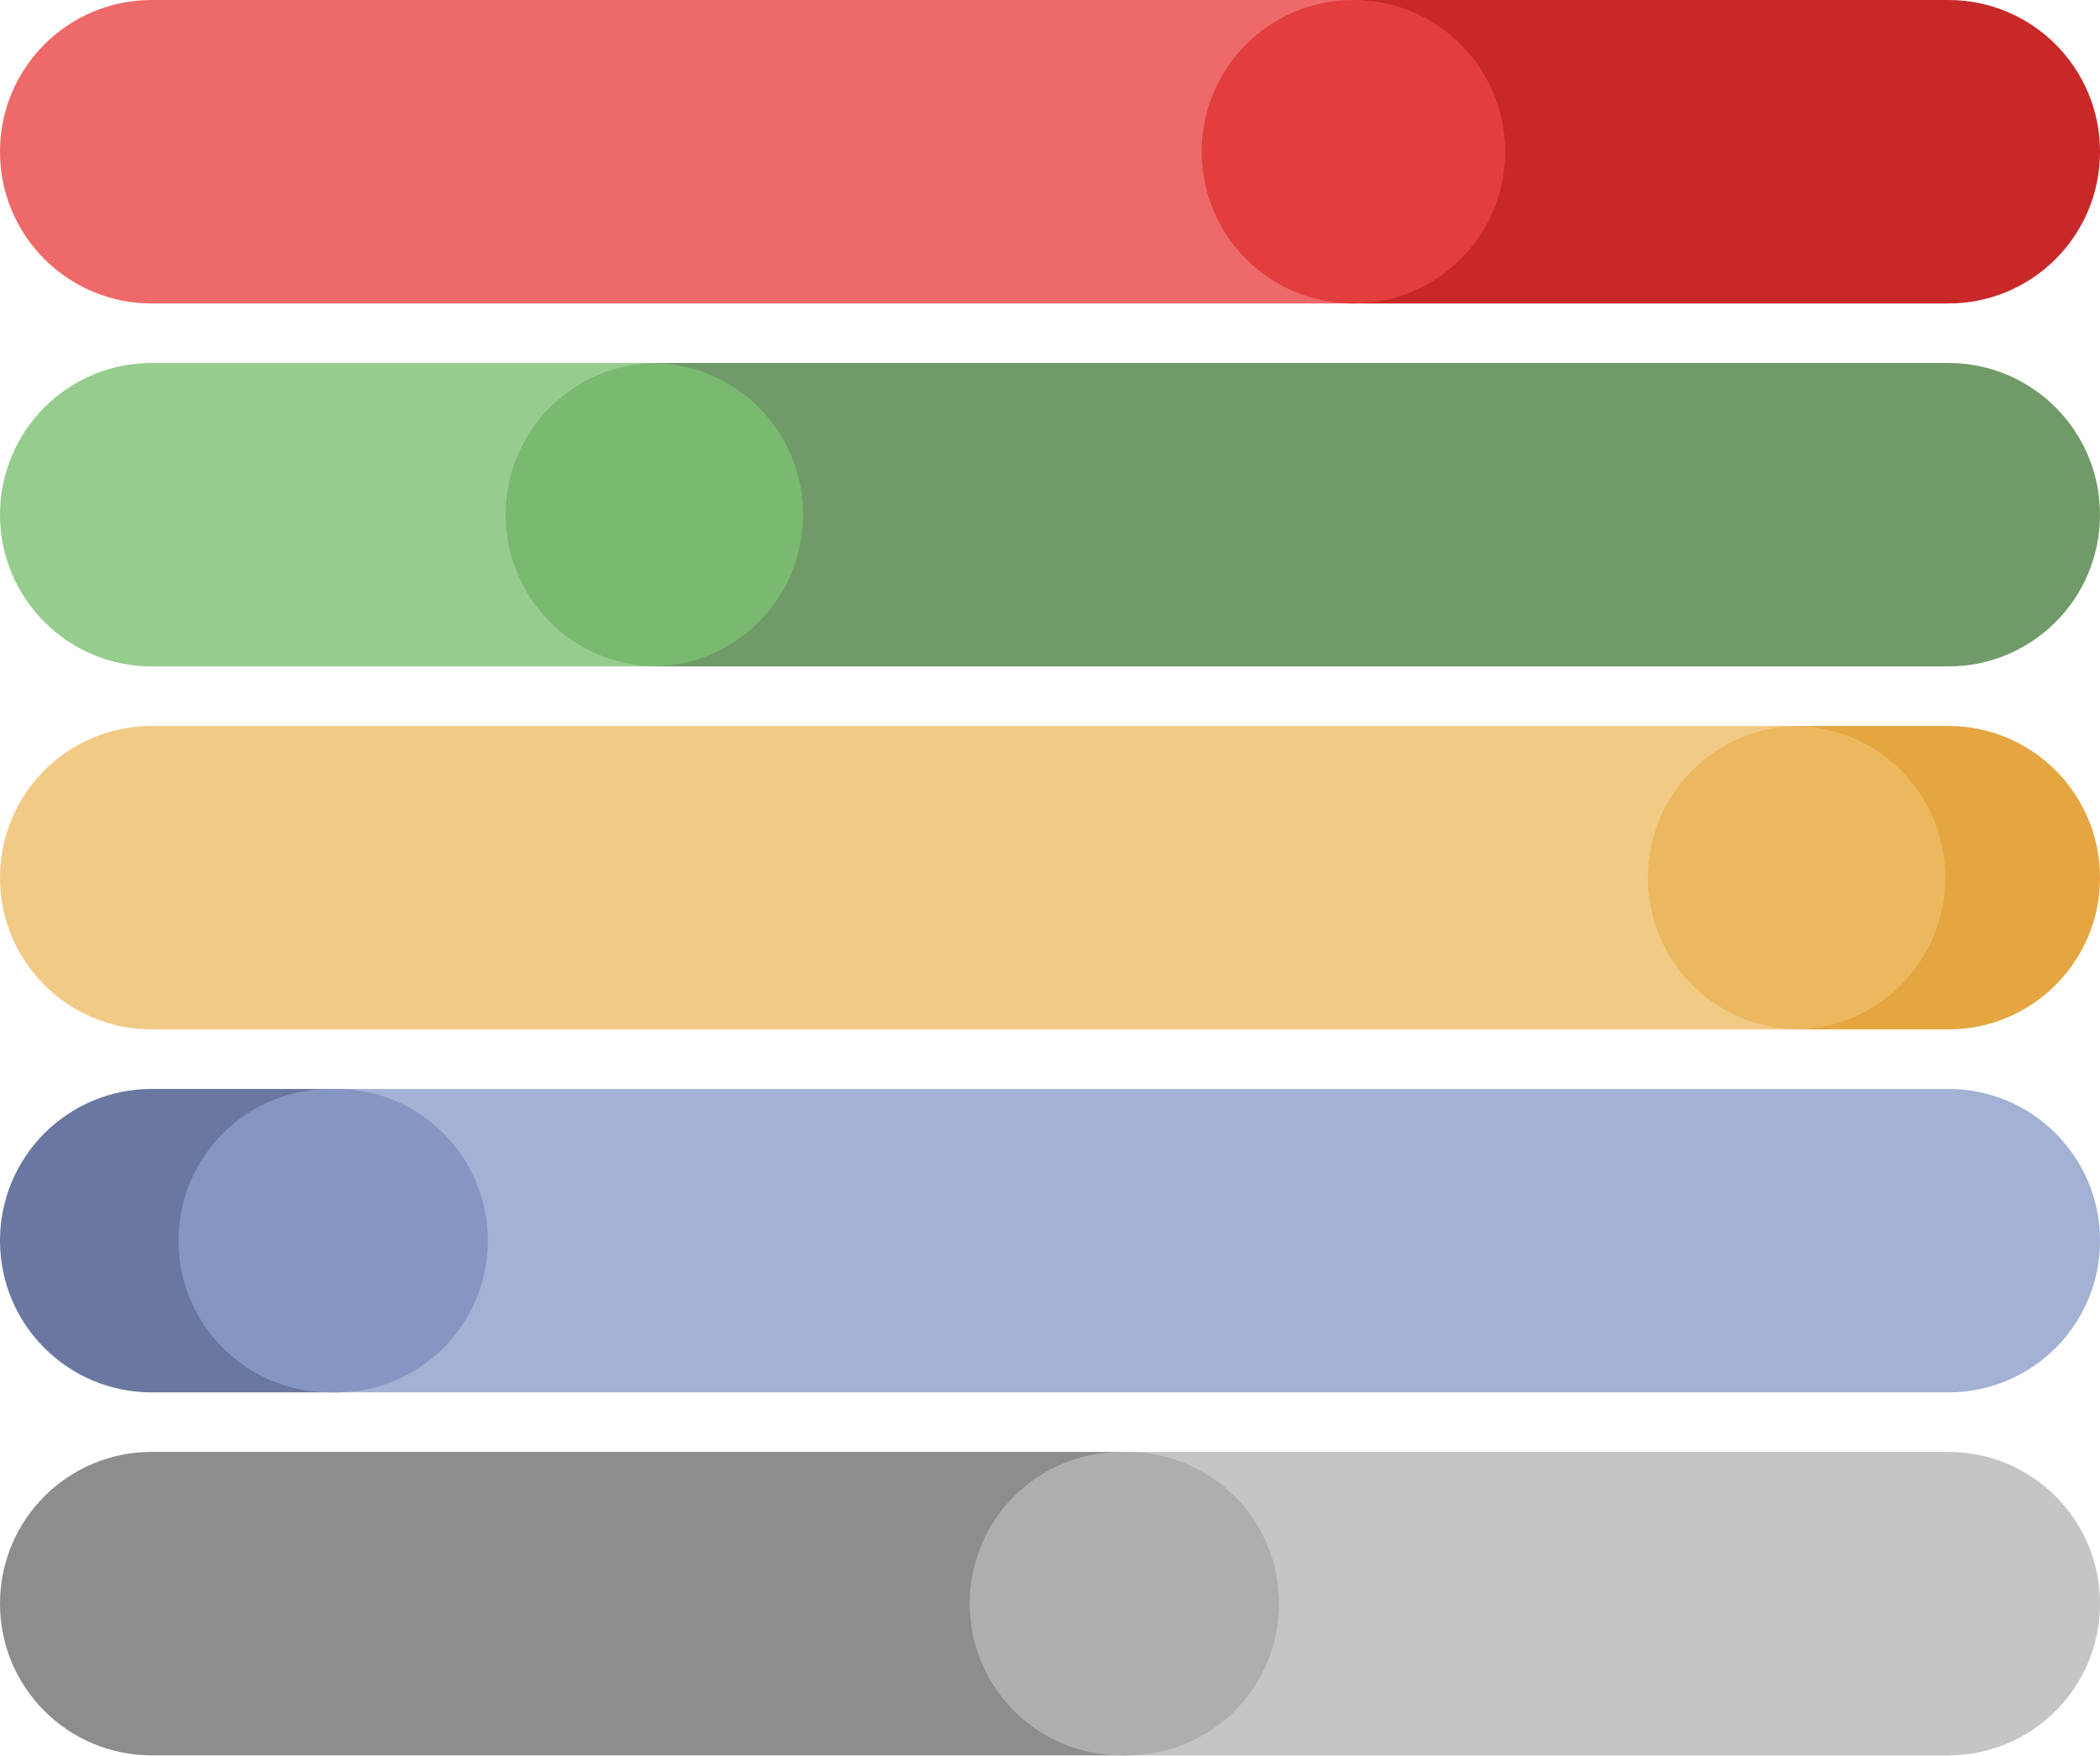
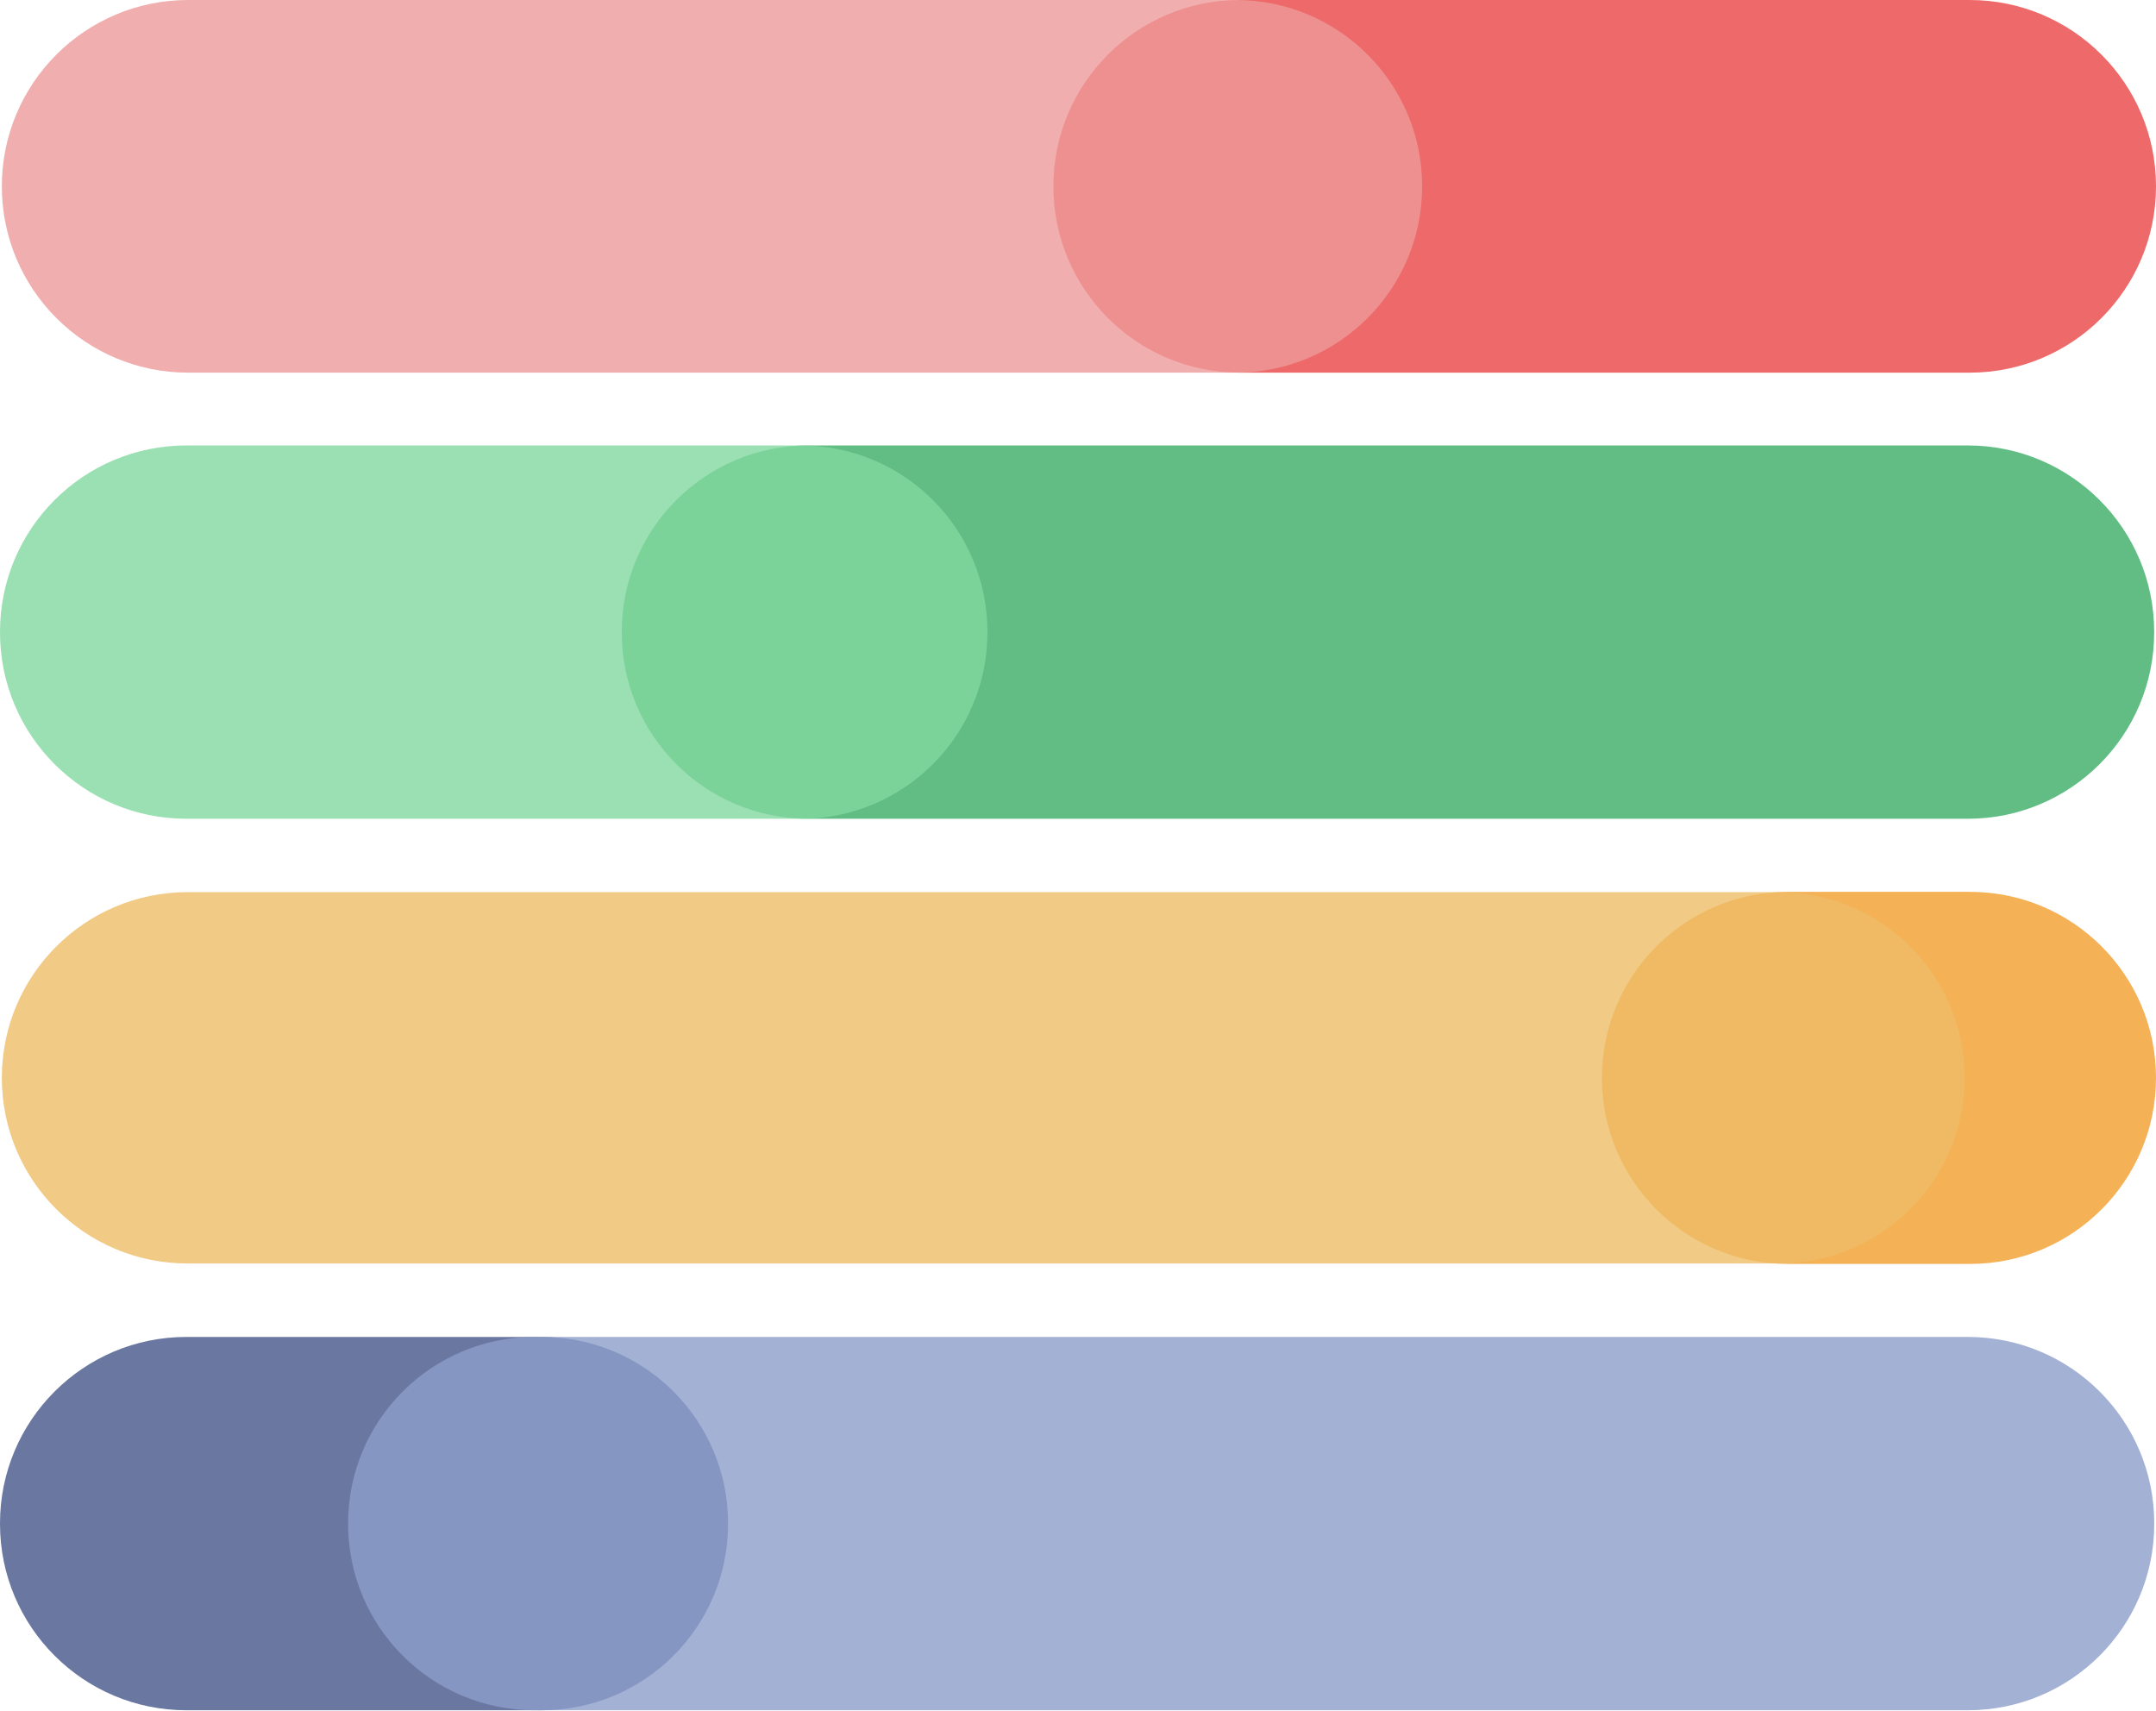
- <svg xmlns="http://www.w3.org/2000/svg" version="1.1" id="Layer_1" x="0px" y="0px" viewBox="0 0 353 295" style="enable-background:new 0 0 353 295;" xml:space="preserve">
-   <style type="text/css">
- 	.st0{fill:#709B68;}
- 	.st1{opacity:0.8;fill:#7CC172;}
- 	.st2{fill:#C92828;}
- 	.st3{opacity:0.8;fill:#EA4444;}
- 	.st4{fill:#E5A641;}
- 	.st5{opacity:0.8;fill:#EDBD66;}
- 	.st6{fill:#6A77A0;}
- 	.st7{opacity:0.8;fill:#8B9DC9;}
- 	.st8{fill:#8D8D8E;}
- 	.st9{opacity:0.8;fill:#B6B6B7;}
- </style>
-   <g>
-     <g>
-       <path class="st0" d="M327.5,112h-217C96.4,112,85,100.6,85,86.5v0C85,72.4,96.4,61,110.5,61h217c14.1,0,25.5,11.4,25.5,25.5v0    C353,100.6,341.6,112,327.5,112z" />
-       <path class="st1" d="M109.5,112h-84C11.4,112,0,100.6,0,86.5v0C0,72.4,11.4,61,25.5,61h84c14.1,0,25.5,11.4,25.5,25.5v0    C135,100.6,123.6,112,109.5,112z" />
-     </g>
-     <path class="st2" d="M327.5,51h-100C213.4,51,202,39.6,202,25.5v0C202,11.4,213.4,0,227.5,0l100,0C341.6,0,353,11.4,353,25.5v0   C353,39.6,341.6,51,327.5,51z" />
-     <path class="st3" d="M227.5,51h-202C11.4,51,0,39.6,0,25.5v0C0,11.4,11.4,0,25.5,0l202,0C241.6,0,253,11.4,253,25.5v0   C253,39.6,241.6,51,227.5,51z" />
-     <g>
-       <path class="st4" d="M327.5,173h-25c-14.1,0-25.5-11.4-25.5-25.5v0c0-14.1,11.4-25.5,25.5-25.5h25c14.1,0,25.5,11.4,25.5,25.5v0    C353,161.6,341.6,173,327.5,173z" />
-       <path class="st5" d="M301.5,173h-276C11.4,173,0,161.6,0,147.5v0C0,133.4,11.4,122,25.5,122h276c14.1,0,25.5,11.4,25.5,25.5v0    C327,161.6,315.6,173,301.5,173z" />
-     </g>
-     <g>
-       <path class="st6" d="M56.5,234h-31C11.4,234,0,222.6,0,208.5v0C0,194.4,11.4,183,25.5,183h31c14.1,0,25.5,11.4,25.5,25.5v0    C82,222.6,70.6,234,56.5,234z" />
-       <path class="st7" d="M327.5,234h-272C41.4,234,30,222.6,30,208.5v0c0-14.1,11.4-25.5,25.5-25.5h272c14.1,0,25.5,11.4,25.5,25.5v0    C353,222.6,341.6,234,327.5,234z" />
-     </g>
-     <g>
-       <path class="st8" d="M189.5,295h-164C11.4,295,0,283.6,0,269.5v0C0,255.4,11.4,244,25.5,244h164c14.1,0,25.5,11.4,25.5,25.5v0    C215,283.6,203.6,295,189.5,295z" />
-       <path class="st9" d="M327.5,295h-139c-14.1,0-25.5-11.4-25.5-25.5v0c0-14.1,11.4-25.5,25.5-25.5h139c14.1,0,25.5,11.4,25.5,25.5v0    C353,283.6,341.6,295,327.5,295z" />
-     </g>
-   </g>
+ <svg xmlns="http://www.w3.org/2000/svg" id="Layer_1" data-name="Layer 1" viewBox="0 0 295 234.01">
+   <defs>
+     <style>.cls-1{fill:#61bd84;}.cls-2{fill:#82d8a0;}.cls-2,.cls-4,.cls-6,.cls-8{opacity:0.8;}.cls-3{fill:#ee6969;}.cls-4{fill:#ed9a9a;}.cls-5{fill:#f4b156;}.cls-6{fill:#edbd66;}.cls-7{fill:#6a77a0;}.cls-8{fill:#8b9dc9;}</style>
+   </defs>
+   <rect class="cls-1" x="85.07" y="60.95" width="209.68" height="51.08" rx="25.5" />
+   <rect class="cls-2" y="60.95" width="135.11" height="51.08" rx="25.5" />
+   <rect class="cls-3" x="144.13" width="150.87" height="50.99" rx="25.5" />
+   <rect class="cls-4" x="0.25" width="194.34" height="50.99" rx="25.5" />
+   <rect class="cls-5" x="219.19" y="122.03" width="75.81" height="50.91" rx="25.45" />
+   <rect class="cls-6" x="0.25" y="122.07" width="268.57" height="50.81" rx="25.41" />
+   <rect class="cls-7" y="182.93" width="99.62" height="51.08" rx="25.5" />
+   <rect class="cls-8" x="47.63" y="182.93" width="247.13" height="51.08" rx="25.5" />
</svg>
